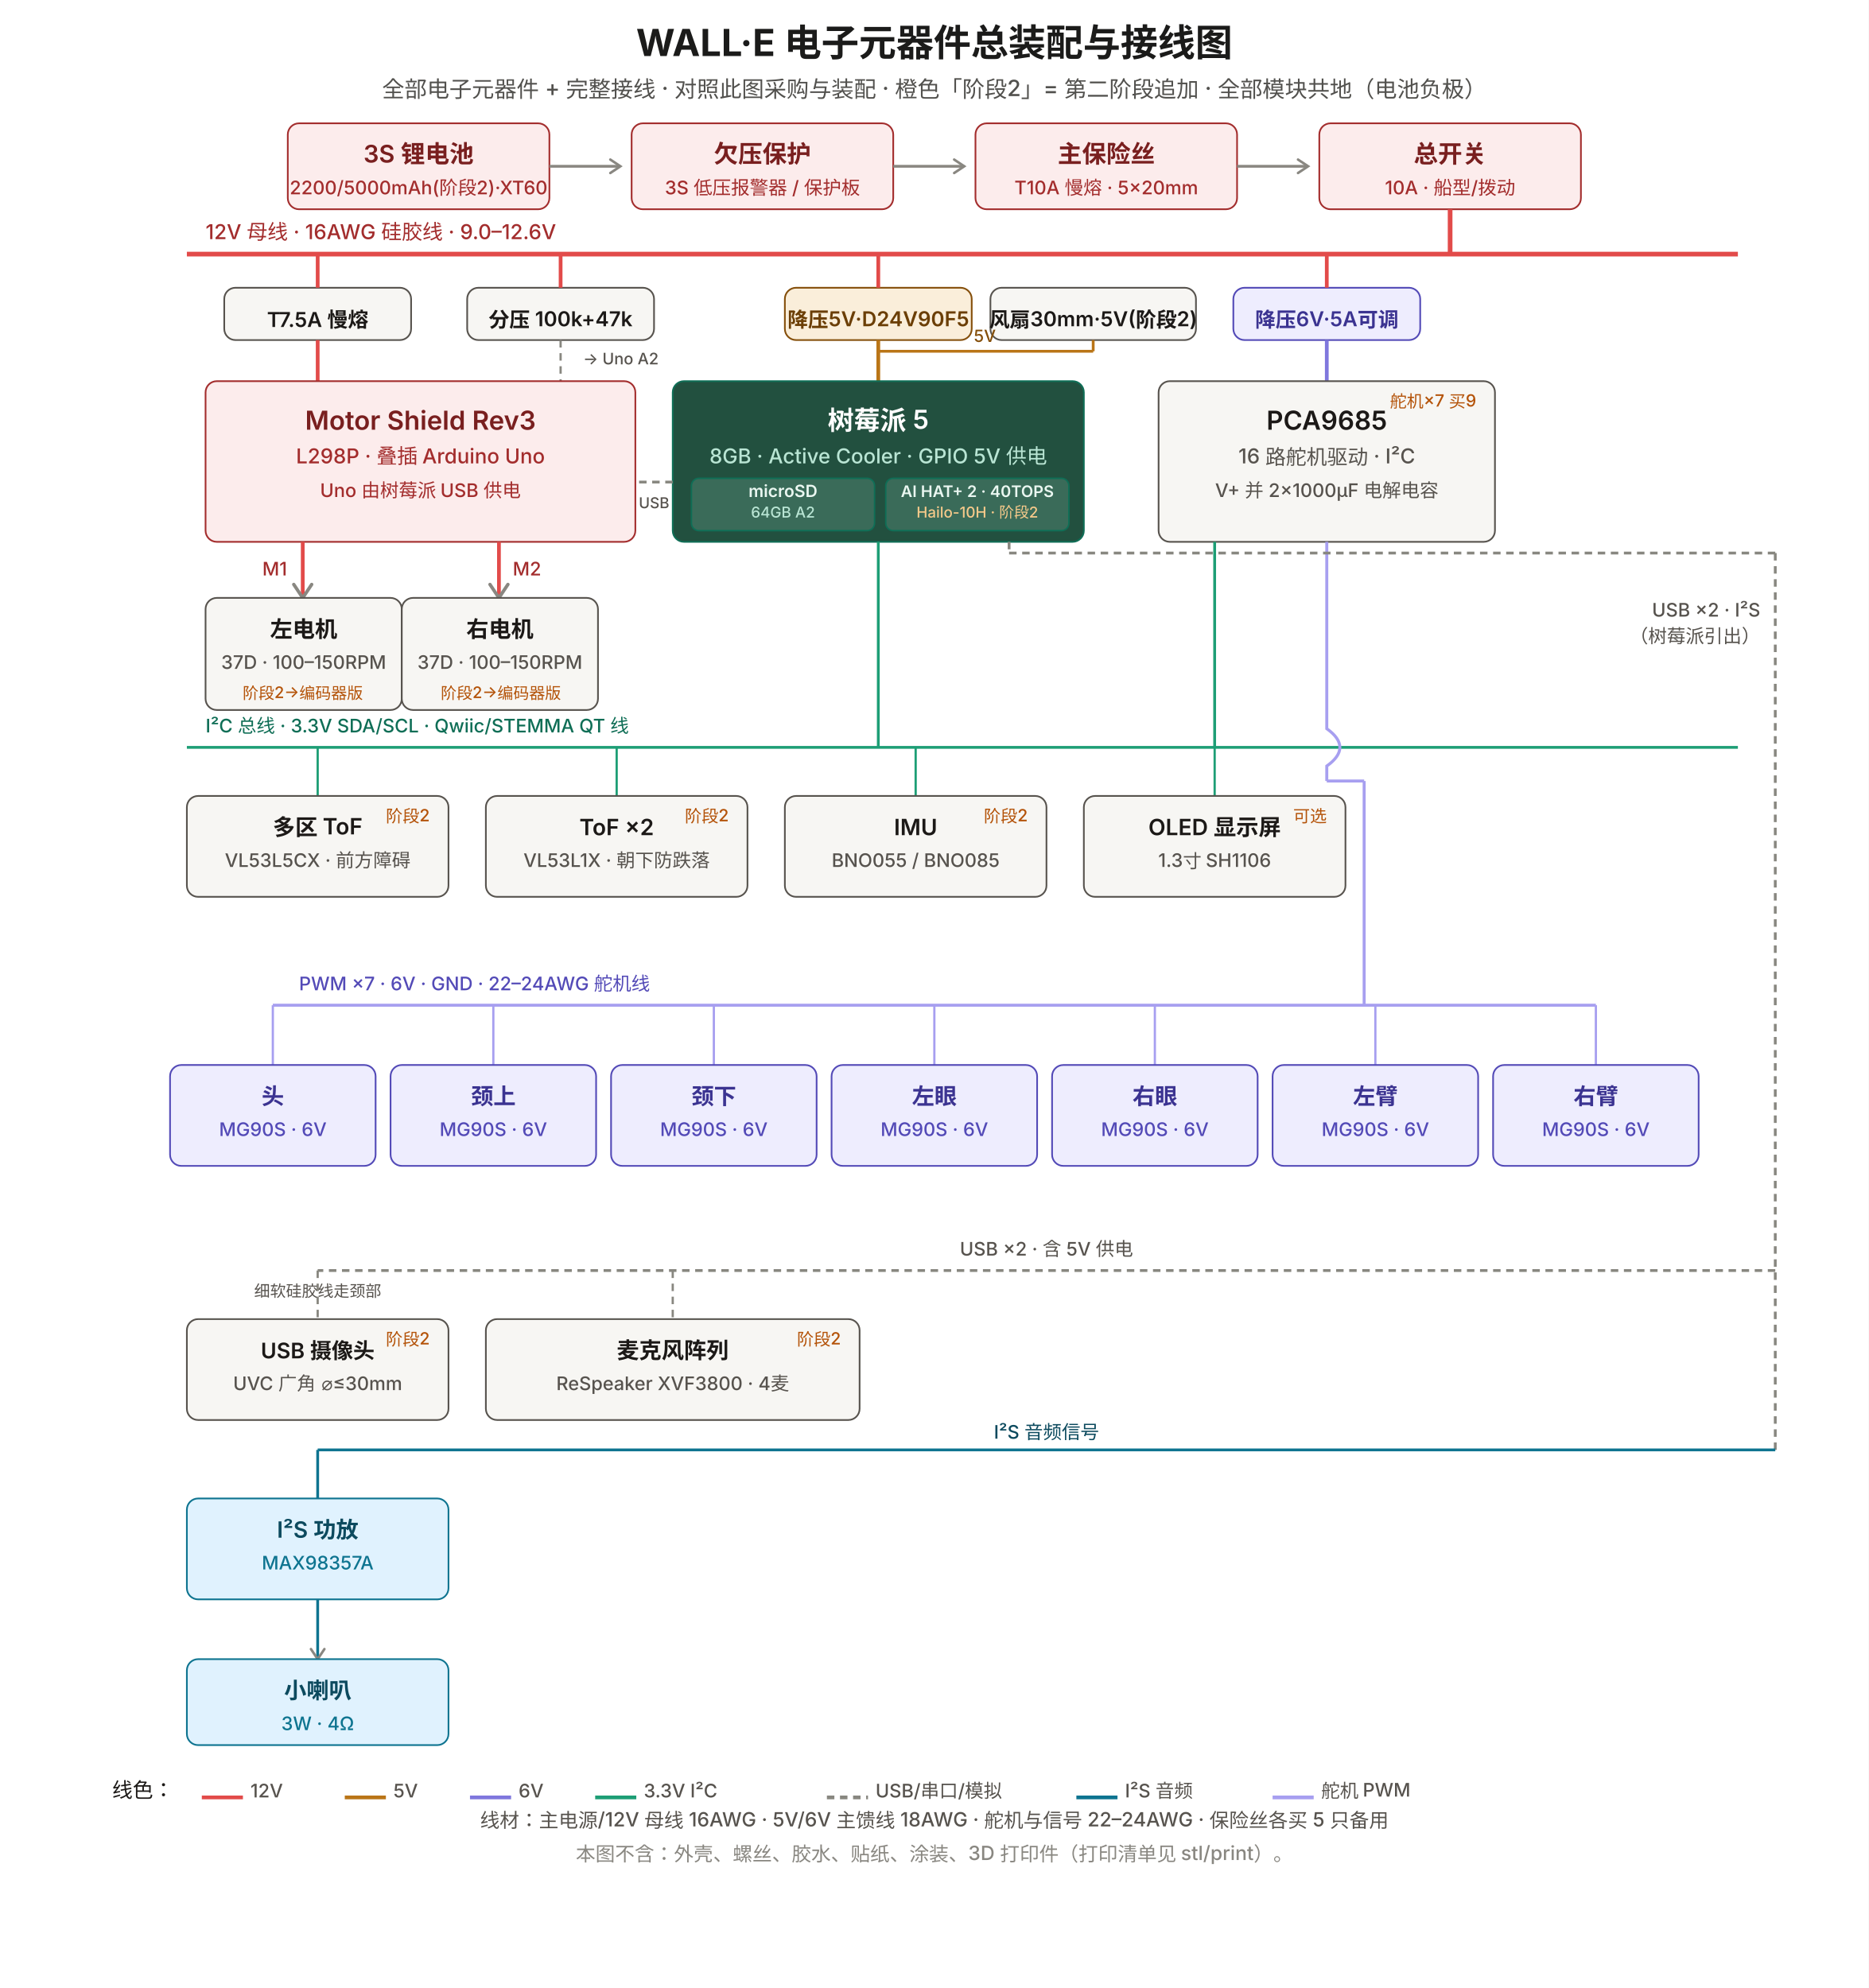
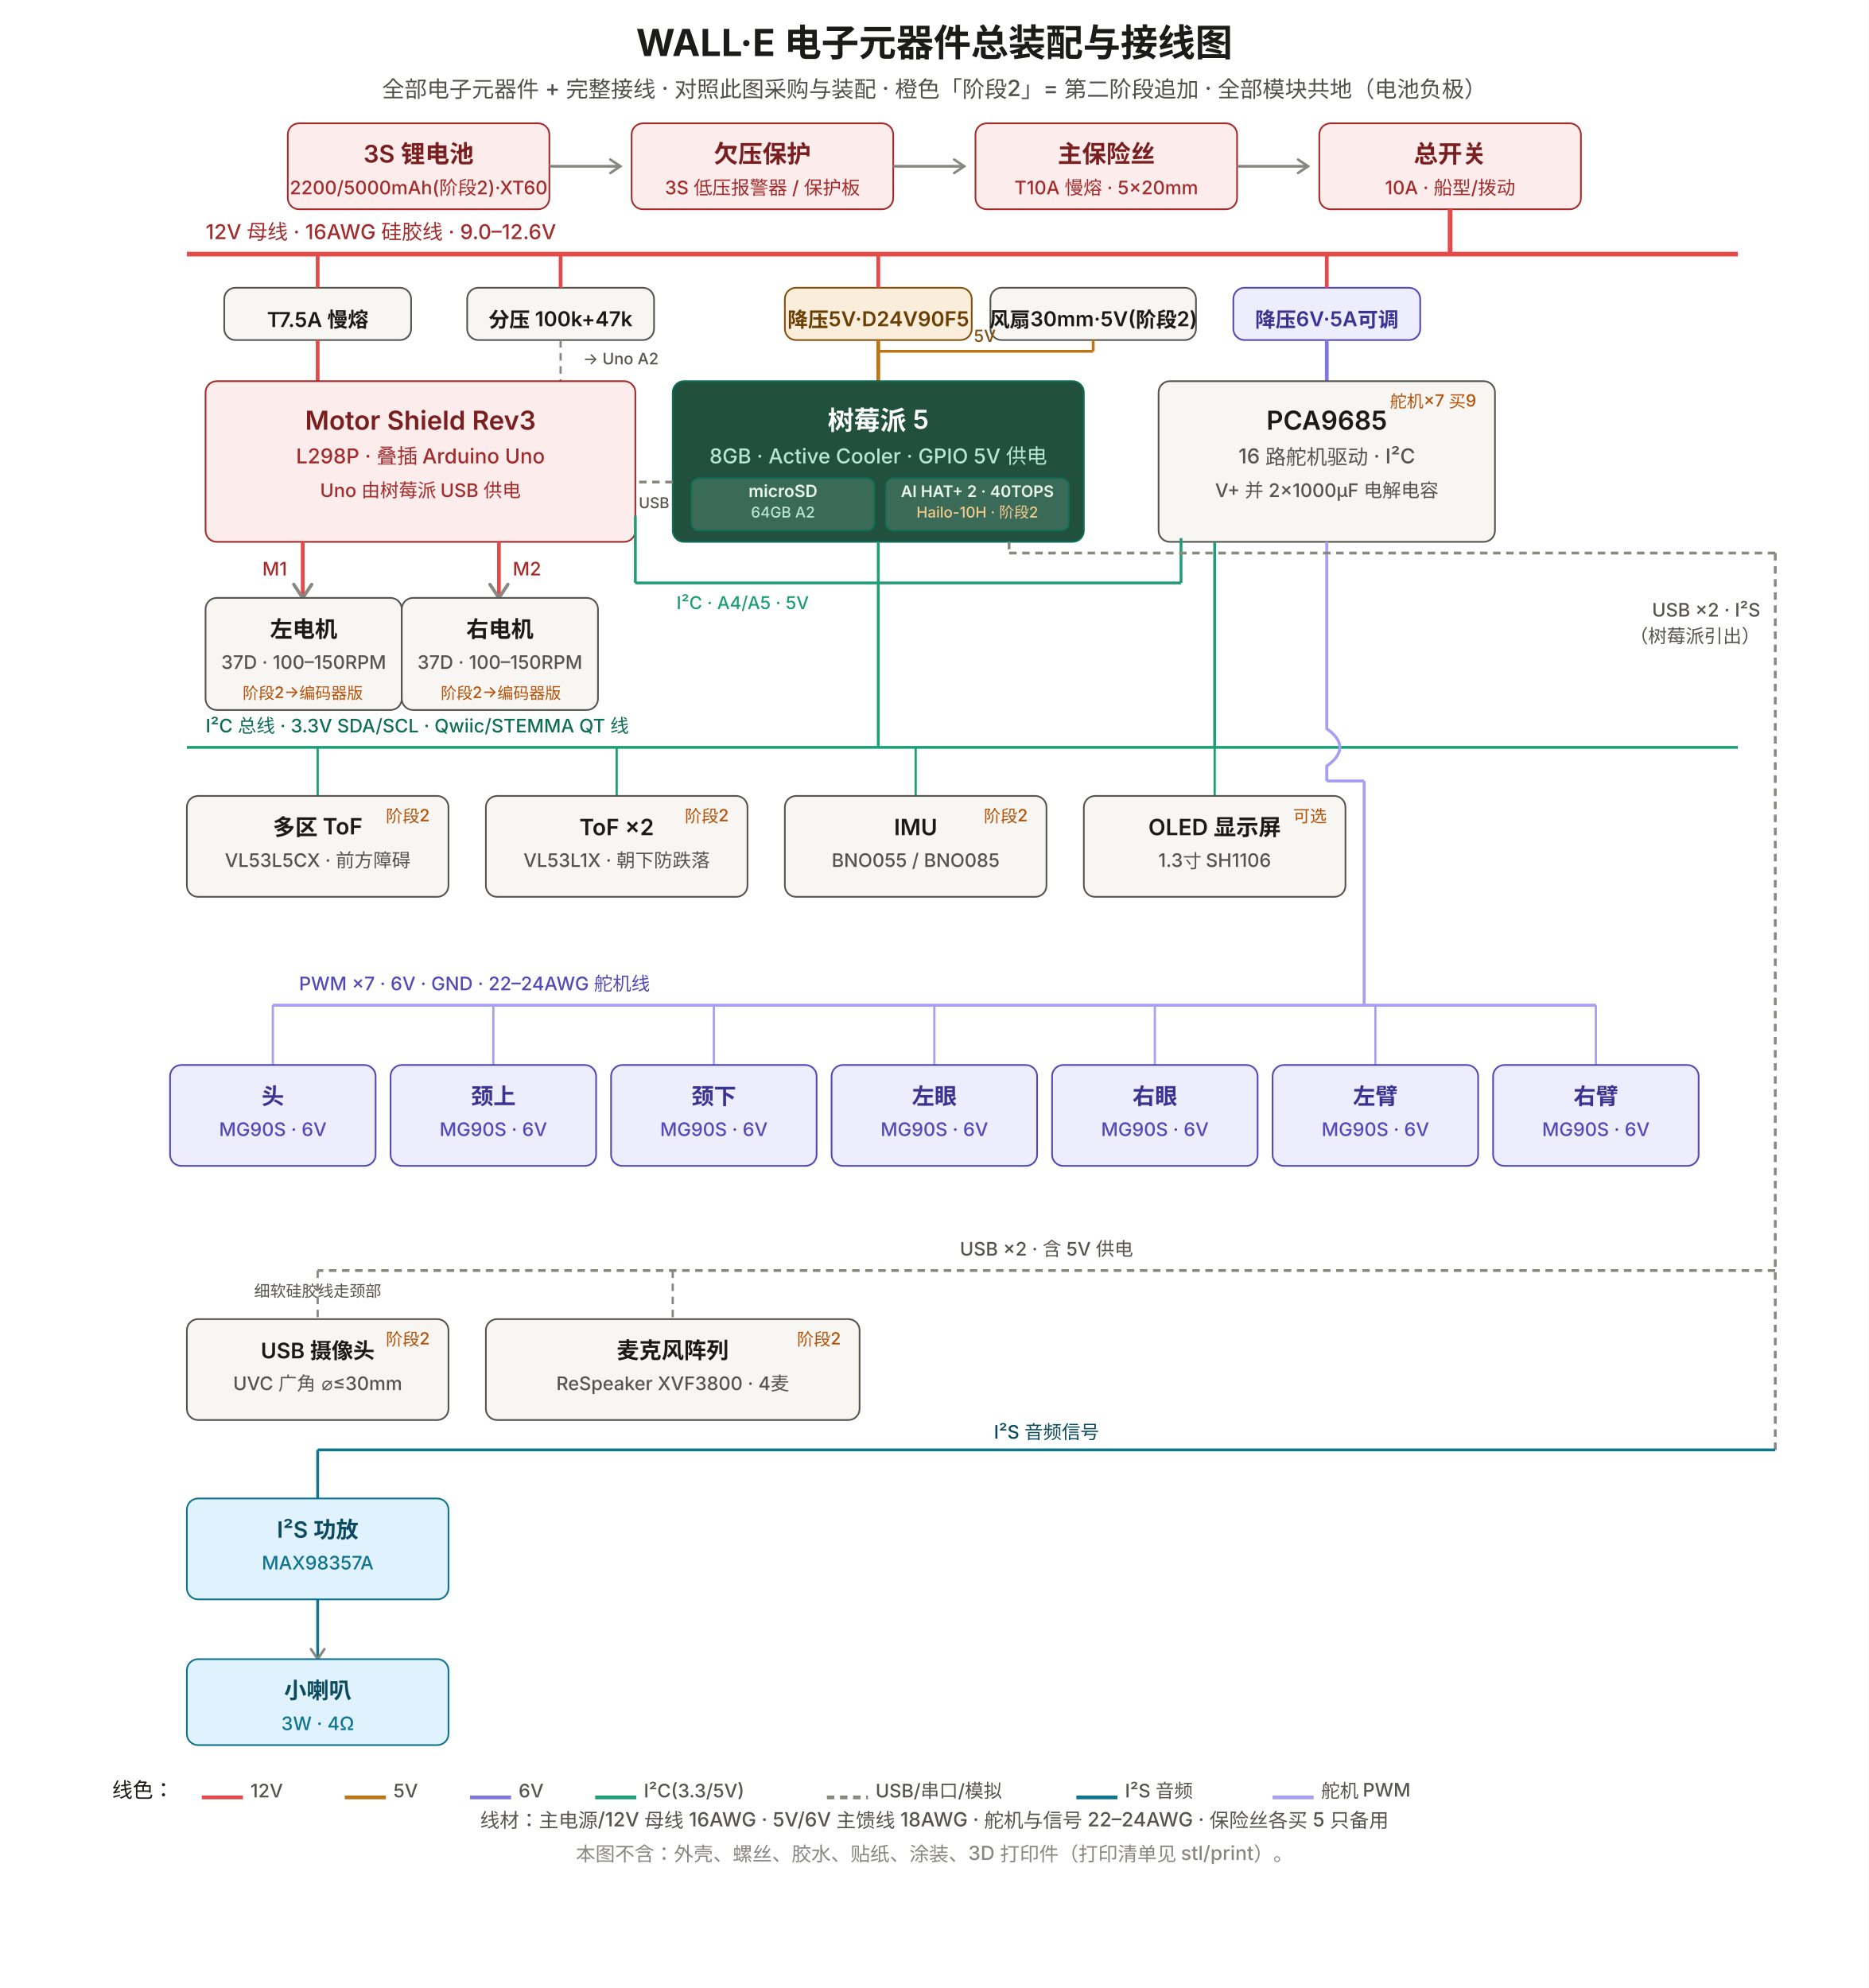
<svg xmlns="http://www.w3.org/2000/svg" viewBox="0 0 1000 1064" role="img">
  <defs>
    <marker id="arr" viewBox="0 0 10 10" refX="8" refY="5" markerWidth="6" markerHeight="6" orient="auto">
      <path d="M2 1L8 5L2 9" fill="none" stroke="#898781" stroke-width="1.5" stroke-linecap="round" />
    </marker>
  </defs>
  <rect x="0" y="0" width="1000" height="1064" fill="#FFFFFF" />
  <text x="500.0" y="30" text-anchor="middle" style="font-family:-apple-system, 'PingFang SC', 'Segoe UI', sans-serif;font-size:20px;font-weight:700;fill:#1B1B1A">WALL·E 电子元器件总装配与接线图</text>
  <text x="500.0" y="52" text-anchor="middle" style="font-family:-apple-system, 'PingFang SC', 'Segoe UI', sans-serif;font-size:12px;font-weight:500;fill:#52514E">全部电子元器件 + 完整接线 · 对照此图采购与装配 · 橙色「阶段2」= 第二阶段追加 · 全部模块共地（电池负极）</text>
  <rect x="154.0" y="66" width="140" height="46" rx="6" fill="#FCECEC" stroke="#A32D2D" stroke-width="0.9" />
  <text x="224.0" y="87" text-anchor="middle" style="font-family:-apple-system, 'PingFang SC', 'Segoe UI', sans-serif;font-size:13px;font-weight:600;fill:#791F1F">3S 锂电池</text>
  <text x="224.0" y="104" text-anchor="middle" style="font-family:-apple-system, 'PingFang SC', 'Segoe UI', sans-serif;font-size:10px;font-weight:500;fill:#A32D2D">2200/5000mAh(阶段2)·XT60</text>
  <line x1="294.0" y1="89" x2="332.0" y2="89" marker-end="url(#arr)" style="stroke:#898781;stroke-width:1.5;fill:none;" />
  <rect x="338.0" y="66" width="140" height="46" rx="6" fill="#FCECEC" stroke="#A32D2D" stroke-width="0.9" />
  <text x="408.0" y="87" text-anchor="middle" style="font-family:-apple-system, 'PingFang SC', 'Segoe UI', sans-serif;font-size:13px;font-weight:600;fill:#791F1F">欠压保护</text>
  <text x="408.0" y="104" text-anchor="middle" style="font-family:-apple-system, 'PingFang SC', 'Segoe UI', sans-serif;font-size:10px;font-weight:500;fill:#A32D2D">3S 低压报警器 / 保护板</text>
  <line x1="478.0" y1="89" x2="516.0" y2="89" marker-end="url(#arr)" style="stroke:#898781;stroke-width:1.5;fill:none;" />
  <rect x="522.0" y="66" width="140" height="46" rx="6" fill="#FCECEC" stroke="#A32D2D" stroke-width="0.9" />
  <text x="592.0" y="87" text-anchor="middle" style="font-family:-apple-system, 'PingFang SC', 'Segoe UI', sans-serif;font-size:13px;font-weight:600;fill:#791F1F">主保险丝</text>
  <text x="592.0" y="104" text-anchor="middle" style="font-family:-apple-system, 'PingFang SC', 'Segoe UI', sans-serif;font-size:10px;font-weight:500;fill:#A32D2D">T10A 慢熔 · 5×20mm</text>
  <line x1="662.0" y1="89" x2="700.0" y2="89" marker-end="url(#arr)" style="stroke:#898781;stroke-width:1.5;fill:none;" />
  <rect x="706.0" y="66" width="140" height="46" rx="6" fill="#FCECEC" stroke="#A32D2D" stroke-width="0.9" />
  <text x="776.0" y="87" text-anchor="middle" style="font-family:-apple-system, 'PingFang SC', 'Segoe UI', sans-serif;font-size:13px;font-weight:600;fill:#791F1F">总开关</text>
  <text x="776.0" y="104" text-anchor="middle" style="font-family:-apple-system, 'PingFang SC', 'Segoe UI', sans-serif;font-size:10px;font-weight:500;fill:#A32D2D">10A · 船型/拨动</text>
  <line x1="776.0" y1="112" x2="776.0" y2="136" style="stroke:#E24B4A;stroke-width:2.5;fill:none;" />
  <line x1="100" y1="136" x2="930" y2="136" style="stroke:#E24B4A;stroke-width:2.5;fill:none;" />
  <text x="110" y="128" text-anchor="start" style="font-family:-apple-system, 'PingFang SC', 'Segoe UI', sans-serif;font-size:11px;font-weight:500;fill:#A32D2D">12V 母线 · 16AWG 硅胶线 · 9.0–12.6V</text>
  <rect x="120" y="154" width="100" height="28" rx="6" fill="#F7F6F3" stroke="#57534E" stroke-width="0.9" />
  <text x="170.0" y="175" text-anchor="middle" style="font-family:-apple-system, 'PingFang SC', 'Segoe UI', sans-serif;font-size:11px;font-weight:600;fill:#1C1917">T7.5A 慢熔</text>
  <rect x="250" y="154" width="100" height="28" rx="6" fill="#F7F6F3" stroke="#57534E" stroke-width="0.9" />
  <text x="300.0" y="175" text-anchor="middle" style="font-family:-apple-system, 'PingFang SC', 'Segoe UI', sans-serif;font-size:11px;font-weight:600;fill:#1C1917">分压 100k+47k</text>
  <rect x="420" y="154" width="100" height="28" rx="6" fill="#FAEEDA" stroke="#854F0B" stroke-width="0.9" />
  <text x="470.0" y="175" text-anchor="middle" style="font-family:-apple-system, 'PingFang SC', 'Segoe UI', sans-serif;font-size:11px;font-weight:600;fill:#6B3E05">降压5V·D24V90F5</text>
  <rect x="660" y="154" width="100" height="28" rx="6" fill="#EEEDFE" stroke="#534AB7" stroke-width="0.9" />
  <text x="710.0" y="175" text-anchor="middle" style="font-family:-apple-system, 'PingFang SC', 'Segoe UI', sans-serif;font-size:11px;font-weight:600;fill:#3B3391">降压6V·5A可调</text>
  <rect x="530" y="154" width="110" height="28" rx="6" fill="#F7F6F3" stroke="#57534E" stroke-width="0.9" />
  <text x="585.0" y="175" text-anchor="middle" style="font-family:-apple-system, 'PingFang SC', 'Segoe UI', sans-serif;font-size:11px;font-weight:600;fill:#1C1917">风扇30mm·5V(阶段2)</text>
  <line x1="170" y1="136" x2="170" y2="154" style="stroke:#E24B4A;stroke-width:2;fill:none;" />
  <line x1="300" y1="136" x2="300" y2="154" style="stroke:#E24B4A;stroke-width:2;fill:none;" />
  <line x1="470" y1="136" x2="470" y2="154" style="stroke:#E24B4A;stroke-width:2;fill:none;" />
  <line x1="710" y1="136" x2="710" y2="154" style="stroke:#E24B4A;stroke-width:2;fill:none;" />
  <line x1="170" y1="182" x2="170" y2="204" style="stroke:#E24B4A;stroke-width:2;fill:none;" />
  <line x1="300" y1="182" x2="300" y2="204" style="stroke:#888780;stroke-width:1.2;fill:none;stroke-dasharray:4 3;" />
  <text x="312" y="195" text-anchor="start" style="font-family:-apple-system, 'PingFang SC', 'Segoe UI', sans-serif;font-size:8.5px;font-weight:500;fill:#57534E">→ Uno A2</text>
  <line x1="470" y1="182" x2="470" y2="204" style="stroke:#BA7517;stroke-width:2;fill:none;" />
  <line x1="710" y1="182" x2="710" y2="204" style="stroke:#7F77DD;stroke-width:2;fill:none;" />
  <line x1="470" y1="188" x2="585" y2="188" style="stroke:#BA7517;stroke-width:1.5;fill:none;" />
  <line x1="585" y1="188" x2="585" y2="182" style="stroke:#BA7517;stroke-width:1.5;fill:none;" />
  <text x="527" y="183" text-anchor="middle" style="font-family:-apple-system, 'PingFang SC', 'Segoe UI', sans-serif;font-size:9px;font-weight:500;fill:#854F0B">5V</text>
  <rect x="110" y="204" width="230" height="86" rx="6" fill="#FCECEC" stroke="#A32D2D" stroke-width="0.9" />
  <text x="225.0" y="230" text-anchor="middle" style="font-family:-apple-system, 'PingFang SC', 'Segoe UI', sans-serif;font-size:14px;font-weight:600;fill:#791F1F">Motor Shield Rev3</text>
  <text x="225.0" y="248" text-anchor="middle" style="font-family:-apple-system, 'PingFang SC', 'Segoe UI', sans-serif;font-size:11px;font-weight:500;fill:#A32D2D">L298P · 叠插 Arduino Uno</text>
  <text x="225.0" y="266" text-anchor="middle" style="font-family:-apple-system, 'PingFang SC', 'Segoe UI', sans-serif;font-size:10px;font-weight:500;fill:#A32D2D">Uno 由树莓派 USB 供电</text>
  <rect x="360" y="204" width="220" height="86" rx="6" fill="#22503F" stroke="#0F6E56" stroke-width="0.9" />
  <text x="470.0" y="230" text-anchor="middle" style="font-family:-apple-system, 'PingFang SC', 'Segoe UI', sans-serif;font-size:14px;font-weight:600;fill:#FFFFFF">树莓派 5</text>
  <text x="470.0" y="248" text-anchor="middle" style="font-family:-apple-system, 'PingFang SC', 'Segoe UI', sans-serif;font-size:11px;font-weight:500;fill:#B9E5D4">8GB · Active Cooler · GPIO 5V 供电</text>
  <rect x="370" y="256" width="98" height="28" rx="4" fill="#3A6B59" stroke="#0F6E56" stroke-width="0.8" />
  <text x="419" y="266" text-anchor="middle" style="font-family:-apple-system, 'PingFang SC', 'Segoe UI', sans-serif;font-size:9px;font-weight:600;fill:#EAF7F1">microSD</text>
  <text x="419" y="277" text-anchor="middle" style="font-family:-apple-system, 'PingFang SC', 'Segoe UI', sans-serif;font-size:8px;font-weight:500;fill:#B9E5D4">64GB A2</text>
  <rect x="474" y="256" width="98" height="28" rx="4" fill="#3A6B59" stroke="#0F6E56" stroke-width="0.8" />
  <text x="523" y="266" text-anchor="middle" style="font-family:-apple-system, 'PingFang SC', 'Segoe UI', sans-serif;font-size:8.5px;font-weight:600;fill:#EAF7F1">AI HAT+ 2 · 40TOPS</text>
  <text x="523" y="277" text-anchor="middle" style="font-family:-apple-system, 'PingFang SC', 'Segoe UI', sans-serif;font-size:8px;font-weight:500;fill:#F5C98A">Hailo-10H · 阶段2</text>
  <rect x="620" y="204" width="180" height="86" rx="6" fill="#F7F6F3" stroke="#57534E" stroke-width="0.9" />
  <text x="710.0" y="230" text-anchor="middle" style="font-family:-apple-system, 'PingFang SC', 'Segoe UI', sans-serif;font-size:14px;font-weight:600;fill:#1C1917">PCA9685</text>
  <text x="710.0" y="248" text-anchor="middle" style="font-family:-apple-system, 'PingFang SC', 'Segoe UI', sans-serif;font-size:11px;font-weight:500;fill:#57534E">16 路舵机驱动 · I²C</text>
  <text x="710.0" y="266" text-anchor="middle" style="font-family:-apple-system, 'PingFang SC', 'Segoe UI', sans-serif;font-size:10px;font-weight:500;fill:#57534E">V+ 并 2×1000µF 电解电容</text>
  <text x="790" y="218" text-anchor="end" style="font-family:-apple-system, 'PingFang SC', 'Segoe UI', sans-serif;font-size:9px;font-weight:500;fill:#B45309">舵机×7 买9</text>
  <line x1="360" y1="258" x2="340" y2="258" style="stroke:#888780;stroke-width:1.5;fill:none;stroke-dasharray:4 3;" />
  <text x="350" y="272" text-anchor="middle" style="font-family:-apple-system, 'PingFang SC', 'Segoe UI', sans-serif;font-size:8px;font-weight:500;fill:#57534E">USB</text>
  <line x1="162" y1="290" x2="162" y2="320" marker-end="url(#arr)" style="stroke:#E24B4A;stroke-width:2;fill:none;" />
  <line x1="267" y1="290" x2="267" y2="320" marker-end="url(#arr)" style="stroke:#E24B4A;stroke-width:2;fill:none;" />
  <text x="147" y="308" text-anchor="middle" style="font-family:-apple-system, 'PingFang SC', 'Segoe UI', sans-serif;font-size:10px;font-weight:500;fill:#A32D2D">M1</text>
  <text x="282" y="308" text-anchor="middle" style="font-family:-apple-system, 'PingFang SC', 'Segoe UI', sans-serif;font-size:10px;font-weight:500;fill:#A32D2D">M2</text>
  <rect x="110" y="320" width="105" height="60" rx="6" fill="#F7F6F3" stroke="#57534E" stroke-width="0.9" />
  <text x="162.5" y="341" text-anchor="middle" style="font-family:-apple-system, 'PingFang SC', 'Segoe UI', sans-serif;font-size:12px;font-weight:600;fill:#1C1917">左电机</text>
  <text x="162.5" y="358" text-anchor="middle" style="font-family:-apple-system, 'PingFang SC', 'Segoe UI', sans-serif;font-size:10px;font-weight:500;fill:#57534E">37D · 100–150RPM</text>
  <rect x="215" y="320" width="105" height="60" rx="6" fill="#F7F6F3" stroke="#57534E" stroke-width="0.9" />
  <text x="267.5" y="341" text-anchor="middle" style="font-family:-apple-system, 'PingFang SC', 'Segoe UI', sans-serif;font-size:12px;font-weight:600;fill:#1C1917">右电机</text>
  <text x="267.5" y="358" text-anchor="middle" style="font-family:-apple-system, 'PingFang SC', 'Segoe UI', sans-serif;font-size:10px;font-weight:500;fill:#57534E">37D · 100–150RPM</text>
  <text x="162" y="374" text-anchor="middle" style="font-family:-apple-system, 'PingFang SC', 'Segoe UI', sans-serif;font-size:8.5px;font-weight:500;fill:#B45309">阶段2→编码器版</text>
  <text x="268" y="374" text-anchor="middle" style="font-family:-apple-system, 'PingFang SC', 'Segoe UI', sans-serif;font-size:8.5px;font-weight:500;fill:#B45309">阶段2→编码器版</text>
  <line x1="470" y1="290" x2="470" y2="400" style="stroke:#1D9E75;stroke-width:1.5;fill:none;" />
  <line x1="650" y1="290" x2="650" y2="400" style="stroke:#1D9E75;stroke-width:1.5;fill:none;" />
  <line x1="100" y1="400" x2="930" y2="400" style="stroke:#1D9E75;stroke-width:1.5;fill:none;" />
  <text x="110" y="392" text-anchor="start" style="font-family:-apple-system, 'PingFang SC', 'Segoe UI', sans-serif;font-size:10px;font-weight:500;fill:#0F6E56">I²C 总线 · 3.3V SDA/SCL · Qwiic/STEMMA QT 线</text>
  <line x1="170" y1="400" x2="170" y2="426" style="stroke:#1D9E75;stroke-width:1.2;fill:none;" />
  <rect x="100" y="426" width="140" height="54" rx="6" fill="#F7F6F3" stroke="#57534E" stroke-width="0.9" />
  <text x="170.0" y="447" text-anchor="middle" style="font-family:-apple-system, 'PingFang SC', 'Segoe UI', sans-serif;font-size:12px;font-weight:600;fill:#1C1917">多区 ToF</text>
  <text x="170.0" y="464" text-anchor="middle" style="font-family:-apple-system, 'PingFang SC', 'Segoe UI', sans-serif;font-size:10px;font-weight:500;fill:#57534E">VL53L5CX · 前方障碍</text>
  <text x="230" y="440" text-anchor="end" style="font-family:-apple-system, 'PingFang SC', 'Segoe UI', sans-serif;font-size:9px;font-weight:500;fill:#B45309">阶段2</text>
  <line x1="330" y1="400" x2="330" y2="426" style="stroke:#1D9E75;stroke-width:1.2;fill:none;" />
  <rect x="260" y="426" width="140" height="54" rx="6" fill="#F7F6F3" stroke="#57534E" stroke-width="0.9" />
  <text x="330.0" y="447" text-anchor="middle" style="font-family:-apple-system, 'PingFang SC', 'Segoe UI', sans-serif;font-size:12px;font-weight:600;fill:#1C1917">ToF ×2</text>
  <text x="330.0" y="464" text-anchor="middle" style="font-family:-apple-system, 'PingFang SC', 'Segoe UI', sans-serif;font-size:10px;font-weight:500;fill:#57534E">VL53L1X · 朝下防跌落</text>
  <text x="390" y="440" text-anchor="end" style="font-family:-apple-system, 'PingFang SC', 'Segoe UI', sans-serif;font-size:9px;font-weight:500;fill:#B45309">阶段2</text>
  <line x1="490" y1="400" x2="490" y2="426" style="stroke:#1D9E75;stroke-width:1.2;fill:none;" />
  <rect x="420" y="426" width="140" height="54" rx="6" fill="#F7F6F3" stroke="#57534E" stroke-width="0.9" />
  <text x="490.0" y="447" text-anchor="middle" style="font-family:-apple-system, 'PingFang SC', 'Segoe UI', sans-serif;font-size:12px;font-weight:600;fill:#1C1917">IMU</text>
  <text x="490.0" y="464" text-anchor="middle" style="font-family:-apple-system, 'PingFang SC', 'Segoe UI', sans-serif;font-size:10px;font-weight:500;fill:#57534E">BNO055 / BNO085</text>
  <text x="550" y="440" text-anchor="end" style="font-family:-apple-system, 'PingFang SC', 'Segoe UI', sans-serif;font-size:9px;font-weight:500;fill:#B45309">阶段2</text>
  <line x1="650" y1="400" x2="650" y2="426" style="stroke:#1D9E75;stroke-width:1.2;fill:none;" />
  <rect x="580" y="426" width="140" height="54" rx="6" fill="#F7F6F3" stroke="#57534E" stroke-width="0.9" />
  <text x="650.0" y="447" text-anchor="middle" style="font-family:-apple-system, 'PingFang SC', 'Segoe UI', sans-serif;font-size:12px;font-weight:600;fill:#1C1917">OLED 显示屏</text>
  <text x="650.0" y="464" text-anchor="middle" style="font-family:-apple-system, 'PingFang SC', 'Segoe UI', sans-serif;font-size:10px;font-weight:500;fill:#57534E">1.3寸 SH1106</text>
  <text x="710" y="440" text-anchor="end" style="font-family:-apple-system, 'PingFang SC', 'Segoe UI', sans-serif;font-size:9px;font-weight:500;fill:#B45309">可选</text>
  <path d="M 710 290 L 710 390 Q 724 400 710 410 L 710 418" style="stroke:#A79FF0;stroke-width:1.6;fill:none;" />
+   <line x1="340.0" y1="276" x2="340.0" y2="312" style="stroke:#1D9E75;stroke-width:1.5;fill:none;" />
+   <line x1="340.0" y1="312" x2="632.0" y2="312" style="stroke:#1D9E75;stroke-width:1.5;fill:none;" />
+   <line x1="632.0" y1="312" x2="632.0" y2="288" style="stroke:#1D9E75;stroke-width:1.5;fill:none;" />
+   <text x="362.0" y="326" text-anchor="start" style="font-family:-apple-system, 'PingFang SC', 'Segoe UI', sans-serif;font-size:9.5px;font-weight:500;fill:#1D9E75">I²C · A4/A5 · 5V</text>
  <line x1="710" y1="418" x2="730" y2="418" style="stroke:#A79FF0;stroke-width:1.6;fill:none;" />
  <line x1="730" y1="418" x2="730" y2="538" style="stroke:#A79FF0;stroke-width:1.6;fill:none;" />
  <line x1="146" y1="538" x2="854" y2="538" style="stroke:#A79FF0;stroke-width:1.6;fill:none;" />
  <text x="160" y="530" text-anchor="start" style="font-family:-apple-system, 'PingFang SC', 'Segoe UI', sans-serif;font-size:10px;font-weight:500;fill:#534AB7">PWM ×7 · 6V · GND · 22–24AWG 舵机线</text>
  <line x1="146" y1="538" x2="146" y2="570" style="stroke:#A79FF0;stroke-width:1.2;fill:none;" />
  <rect x="91" y="570" width="110" height="54" rx="6" fill="#EEEDFE" stroke="#534AB7" stroke-width="0.9" />
  <text x="146.0" y="591" text-anchor="middle" style="font-family:-apple-system, 'PingFang SC', 'Segoe UI', sans-serif;font-size:12px;font-weight:600;fill:#3B3391">头</text>
  <text x="146.0" y="608" text-anchor="middle" style="font-family:-apple-system, 'PingFang SC', 'Segoe UI', sans-serif;font-size:10px;font-weight:500;fill:#534AB7">MG90S · 6V</text>
  <line x1="264" y1="538" x2="264" y2="570" style="stroke:#A79FF0;stroke-width:1.2;fill:none;" />
  <rect x="209" y="570" width="110" height="54" rx="6" fill="#EEEDFE" stroke="#534AB7" stroke-width="0.9" />
  <text x="264.0" y="591" text-anchor="middle" style="font-family:-apple-system, 'PingFang SC', 'Segoe UI', sans-serif;font-size:12px;font-weight:600;fill:#3B3391">颈上</text>
  <text x="264.0" y="608" text-anchor="middle" style="font-family:-apple-system, 'PingFang SC', 'Segoe UI', sans-serif;font-size:10px;font-weight:500;fill:#534AB7">MG90S · 6V</text>
  <line x1="382" y1="538" x2="382" y2="570" style="stroke:#A79FF0;stroke-width:1.2;fill:none;" />
  <rect x="327" y="570" width="110" height="54" rx="6" fill="#EEEDFE" stroke="#534AB7" stroke-width="0.9" />
  <text x="382.0" y="591" text-anchor="middle" style="font-family:-apple-system, 'PingFang SC', 'Segoe UI', sans-serif;font-size:12px;font-weight:600;fill:#3B3391">颈下</text>
  <text x="382.0" y="608" text-anchor="middle" style="font-family:-apple-system, 'PingFang SC', 'Segoe UI', sans-serif;font-size:10px;font-weight:500;fill:#534AB7">MG90S · 6V</text>
  <line x1="500" y1="538" x2="500" y2="570" style="stroke:#A79FF0;stroke-width:1.2;fill:none;" />
  <rect x="445" y="570" width="110" height="54" rx="6" fill="#EEEDFE" stroke="#534AB7" stroke-width="0.9" />
  <text x="500.0" y="591" text-anchor="middle" style="font-family:-apple-system, 'PingFang SC', 'Segoe UI', sans-serif;font-size:12px;font-weight:600;fill:#3B3391">左眼</text>
  <text x="500.0" y="608" text-anchor="middle" style="font-family:-apple-system, 'PingFang SC', 'Segoe UI', sans-serif;font-size:10px;font-weight:500;fill:#534AB7">MG90S · 6V</text>
  <line x1="618" y1="538" x2="618" y2="570" style="stroke:#A79FF0;stroke-width:1.2;fill:none;" />
  <rect x="563" y="570" width="110" height="54" rx="6" fill="#EEEDFE" stroke="#534AB7" stroke-width="0.9" />
  <text x="618.0" y="591" text-anchor="middle" style="font-family:-apple-system, 'PingFang SC', 'Segoe UI', sans-serif;font-size:12px;font-weight:600;fill:#3B3391">右眼</text>
  <text x="618.0" y="608" text-anchor="middle" style="font-family:-apple-system, 'PingFang SC', 'Segoe UI', sans-serif;font-size:10px;font-weight:500;fill:#534AB7">MG90S · 6V</text>
  <line x1="736" y1="538" x2="736" y2="570" style="stroke:#A79FF0;stroke-width:1.2;fill:none;" />
  <rect x="681" y="570" width="110" height="54" rx="6" fill="#EEEDFE" stroke="#534AB7" stroke-width="0.9" />
  <text x="736.0" y="591" text-anchor="middle" style="font-family:-apple-system, 'PingFang SC', 'Segoe UI', sans-serif;font-size:12px;font-weight:600;fill:#3B3391">左臂</text>
  <text x="736.0" y="608" text-anchor="middle" style="font-family:-apple-system, 'PingFang SC', 'Segoe UI', sans-serif;font-size:10px;font-weight:500;fill:#534AB7">MG90S · 6V</text>
  <line x1="854" y1="538" x2="854" y2="570" style="stroke:#A79FF0;stroke-width:1.2;fill:none;" />
  <rect x="799" y="570" width="110" height="54" rx="6" fill="#EEEDFE" stroke="#534AB7" stroke-width="0.9" />
  <text x="854.0" y="591" text-anchor="middle" style="font-family:-apple-system, 'PingFang SC', 'Segoe UI', sans-serif;font-size:12px;font-weight:600;fill:#3B3391">右臂</text>
  <text x="854.0" y="608" text-anchor="middle" style="font-family:-apple-system, 'PingFang SC', 'Segoe UI', sans-serif;font-size:10px;font-weight:500;fill:#534AB7">MG90S · 6V</text>
  <line x1="540" y1="290" x2="540" y2="296" style="stroke:#888780;stroke-width:1.5;fill:none;stroke-dasharray:4 3;" />
  <line x1="540" y1="296" x2="950" y2="296" style="stroke:#888780;stroke-width:1.5;fill:none;stroke-dasharray:4 3;" />
  <line x1="950" y1="296" x2="950" y2="776" style="stroke:#888780;stroke-width:1.5;fill:none;stroke-dasharray:4 3;" />
  <text x="942" y="330" text-anchor="end" style="font-family:-apple-system, 'PingFang SC', 'Segoe UI', sans-serif;font-size:10px;font-weight:500;fill:#57534E">USB ×2 · I²S</text>
  <text x="942" y="344" text-anchor="end" style="font-family:-apple-system, 'PingFang SC', 'Segoe UI', sans-serif;font-size:10px;font-weight:500;fill:#57534E">（树莓派引出）</text>
  <line x1="950" y1="680" x2="170" y2="680" style="stroke:#888780;stroke-width:1.5;fill:none;stroke-dasharray:4 3;" />
  <line x1="170" y1="680" x2="170" y2="706" style="stroke:#888780;stroke-width:1.2;fill:none;stroke-dasharray:4 3;" />
  <line x1="360" y1="680" x2="360" y2="706" style="stroke:#888780;stroke-width:1.2;fill:none;stroke-dasharray:4 3;" />
  <text x="560" y="672" text-anchor="middle" style="font-family:-apple-system, 'PingFang SC', 'Segoe UI', sans-serif;font-size:10px;font-weight:500;fill:#57534E">USB ×2 · 含 5V 供电</text>
  <text x="170" y="694" text-anchor="middle" style="font-family:-apple-system, 'PingFang SC', 'Segoe UI', sans-serif;font-size:8.5px;font-weight:500;fill:#57534E">细软硅胶线走颈部</text>
  <rect x="100" y="706" width="140" height="54" rx="6" fill="#F7F6F3" stroke="#57534E" stroke-width="0.9" />
  <text x="170.0" y="727" text-anchor="middle" style="font-family:-apple-system, 'PingFang SC', 'Segoe UI', sans-serif;font-size:11.5px;font-weight:600;fill:#1C1917">USB 摄像头</text>
  <text x="170.0" y="744" text-anchor="middle" style="font-family:-apple-system, 'PingFang SC', 'Segoe UI', sans-serif;font-size:10px;font-weight:500;fill:#57534E">UVC 广角 ⌀≤30mm</text>
  <text x="230" y="720" text-anchor="end" style="font-family:-apple-system, 'PingFang SC', 'Segoe UI', sans-serif;font-size:9px;font-weight:500;fill:#B45309">阶段2</text>
  <rect x="260" y="706" width="200" height="54" rx="6" fill="#F7F6F3" stroke="#57534E" stroke-width="0.9" />
  <text x="360.0" y="727" text-anchor="middle" style="font-family:-apple-system, 'PingFang SC', 'Segoe UI', sans-serif;font-size:12px;font-weight:600;fill:#1C1917">麦克风阵列</text>
  <text x="360.0" y="744" text-anchor="middle" style="font-family:-apple-system, 'PingFang SC', 'Segoe UI', sans-serif;font-size:10px;font-weight:500;fill:#57534E">ReSpeaker XVF3800 · 4麦</text>
  <text x="450" y="720" text-anchor="end" style="font-family:-apple-system, 'PingFang SC', 'Segoe UI', sans-serif;font-size:9px;font-weight:500;fill:#B45309">阶段2</text>
  <line x1="950" y1="776" x2="170" y2="776" style="stroke:#0E7490;stroke-width:1.5;fill:none;" />
  <line x1="170" y1="776" x2="170" y2="802" style="stroke:#0E7490;stroke-width:1.5;fill:none;" />
  <text x="560" y="770" text-anchor="middle" style="font-family:-apple-system, 'PingFang SC', 'Segoe UI', sans-serif;font-size:10px;font-weight:500;fill:#0C4A5E">I²S 音频信号</text>
  <rect x="100" y="802" width="140" height="54" rx="6" fill="#E0F2FE" stroke="#0E7490" stroke-width="0.9" />
  <text x="170.0" y="823" text-anchor="middle" style="font-family:-apple-system, 'PingFang SC', 'Segoe UI', sans-serif;font-size:12px;font-weight:600;fill:#0C4A5E">I²S 功放</text>
  <text x="170.0" y="840" text-anchor="middle" style="font-family:-apple-system, 'PingFang SC', 'Segoe UI', sans-serif;font-size:10px;font-weight:500;fill:#0E7490">MAX98357A</text>
  <line x1="170" y1="856" x2="170" y2="888" marker-end="url(#arr)" style="stroke:#0E7490;stroke-width:1.5;fill:none;" />
  <rect x="100" y="888" width="140" height="46" rx="6" fill="#E0F2FE" stroke="#0E7490" stroke-width="0.9" />
  <text x="170.0" y="909" text-anchor="middle" style="font-family:-apple-system, 'PingFang SC', 'Segoe UI', sans-serif;font-size:12px;font-weight:600;fill:#0C4A5E">小喇叭</text>
  <text x="170.0" y="926" text-anchor="middle" style="font-family:-apple-system, 'PingFang SC', 'Segoe UI', sans-serif;font-size:10px;font-weight:500;fill:#0E7490">3W · 4Ω</text>
  <text x="60" y="962" text-anchor="start" style="font-family:-apple-system, 'PingFang SC', 'Segoe UI', sans-serif;font-size:11px;font-weight:500;fill:#1C1917">线色：</text>
  <line x1="108" y1="962" x2="130" y2="962" style="stroke:#E24B4A;stroke-width:2;" />
  <text x="134" y="962" text-anchor="start" style="font-family:-apple-system, 'PingFang SC', 'Segoe UI', sans-serif;font-size:10px;font-weight:500;fill:#57534E">12V</text>
  <line x1="184.5" y1="962" x2="206.5" y2="962" style="stroke:#BA7517;stroke-width:2;" />
  <text x="210.5" y="962" text-anchor="start" style="font-family:-apple-system, 'PingFang SC', 'Segoe UI', sans-serif;font-size:10px;font-weight:500;fill:#57534E">5V</text>
  <line x1="251.5" y1="962" x2="273.5" y2="962" style="stroke:#7F77DD;stroke-width:2;" />
  <text x="277.5" y="962" text-anchor="start" style="font-family:-apple-system, 'PingFang SC', 'Segoe UI', sans-serif;font-size:10px;font-weight:500;fill:#57534E">6V</text>
  <line x1="318.5" y1="962" x2="340.5" y2="962" style="stroke:#1D9E75;stroke-width:2;" />
-   <text x="344.5" y="962" text-anchor="start" style="font-family:-apple-system, 'PingFang SC', 'Segoe UI', sans-serif;font-size:10px;font-weight:500;fill:#57534E">3.3V I²C</text>
+   <text x="344.5" y="962" text-anchor="start" style="font-family:-apple-system, 'PingFang SC', 'Segoe UI', sans-serif;font-size:10px;font-weight:500;fill:#57534E">I²C(3.3/5V)</text>
  <line x1="442.5" y1="962" x2="464.5" y2="962" style="stroke:#888780;stroke-width:2;stroke-dasharray:4 3;" />
  <text x="468.5" y="962" text-anchor="start" style="font-family:-apple-system, 'PingFang SC', 'Segoe UI', sans-serif;font-size:10px;font-weight:500;fill:#57534E">USB/串口/模拟</text>
  <line x1="576.0" y1="962" x2="598.0" y2="962" style="stroke:#0E7490;stroke-width:2;" />
  <text x="602.0" y="962" text-anchor="start" style="font-family:-apple-system, 'PingFang SC', 'Segoe UI', sans-serif;font-size:10px;font-weight:500;fill:#57534E">I²S 音频</text>
  <line x1="681.0" y1="962" x2="703.0" y2="962" style="stroke:#A79FF0;stroke-width:2;" />
  <text x="707.0" y="962" text-anchor="start" style="font-family:-apple-system, 'PingFang SC', 'Segoe UI', sans-serif;font-size:10px;font-weight:500;fill:#57534E">舵机 PWM</text>
  <text x="500.0" y="978" text-anchor="middle" style="font-family:-apple-system, 'PingFang SC', 'Segoe UI', sans-serif;font-size:10.5px;font-weight:500;fill:#57534E">线材：主电源/12V 母线 16AWG · 5V/6V 主馈线 18AWG · 舵机与信号 22–24AWG · 保险丝各买 5 只备用</text>
  <text x="500.0" y="996" text-anchor="middle" style="font-family:-apple-system, 'PingFang SC', 'Segoe UI', sans-serif;font-size:10.5px;font-weight:500;fill:#898781">本图不含：外壳、螺丝、胶水、贴纸、涂装、3D 打印件（打印清单见 stl/print）。</text>
</svg>
